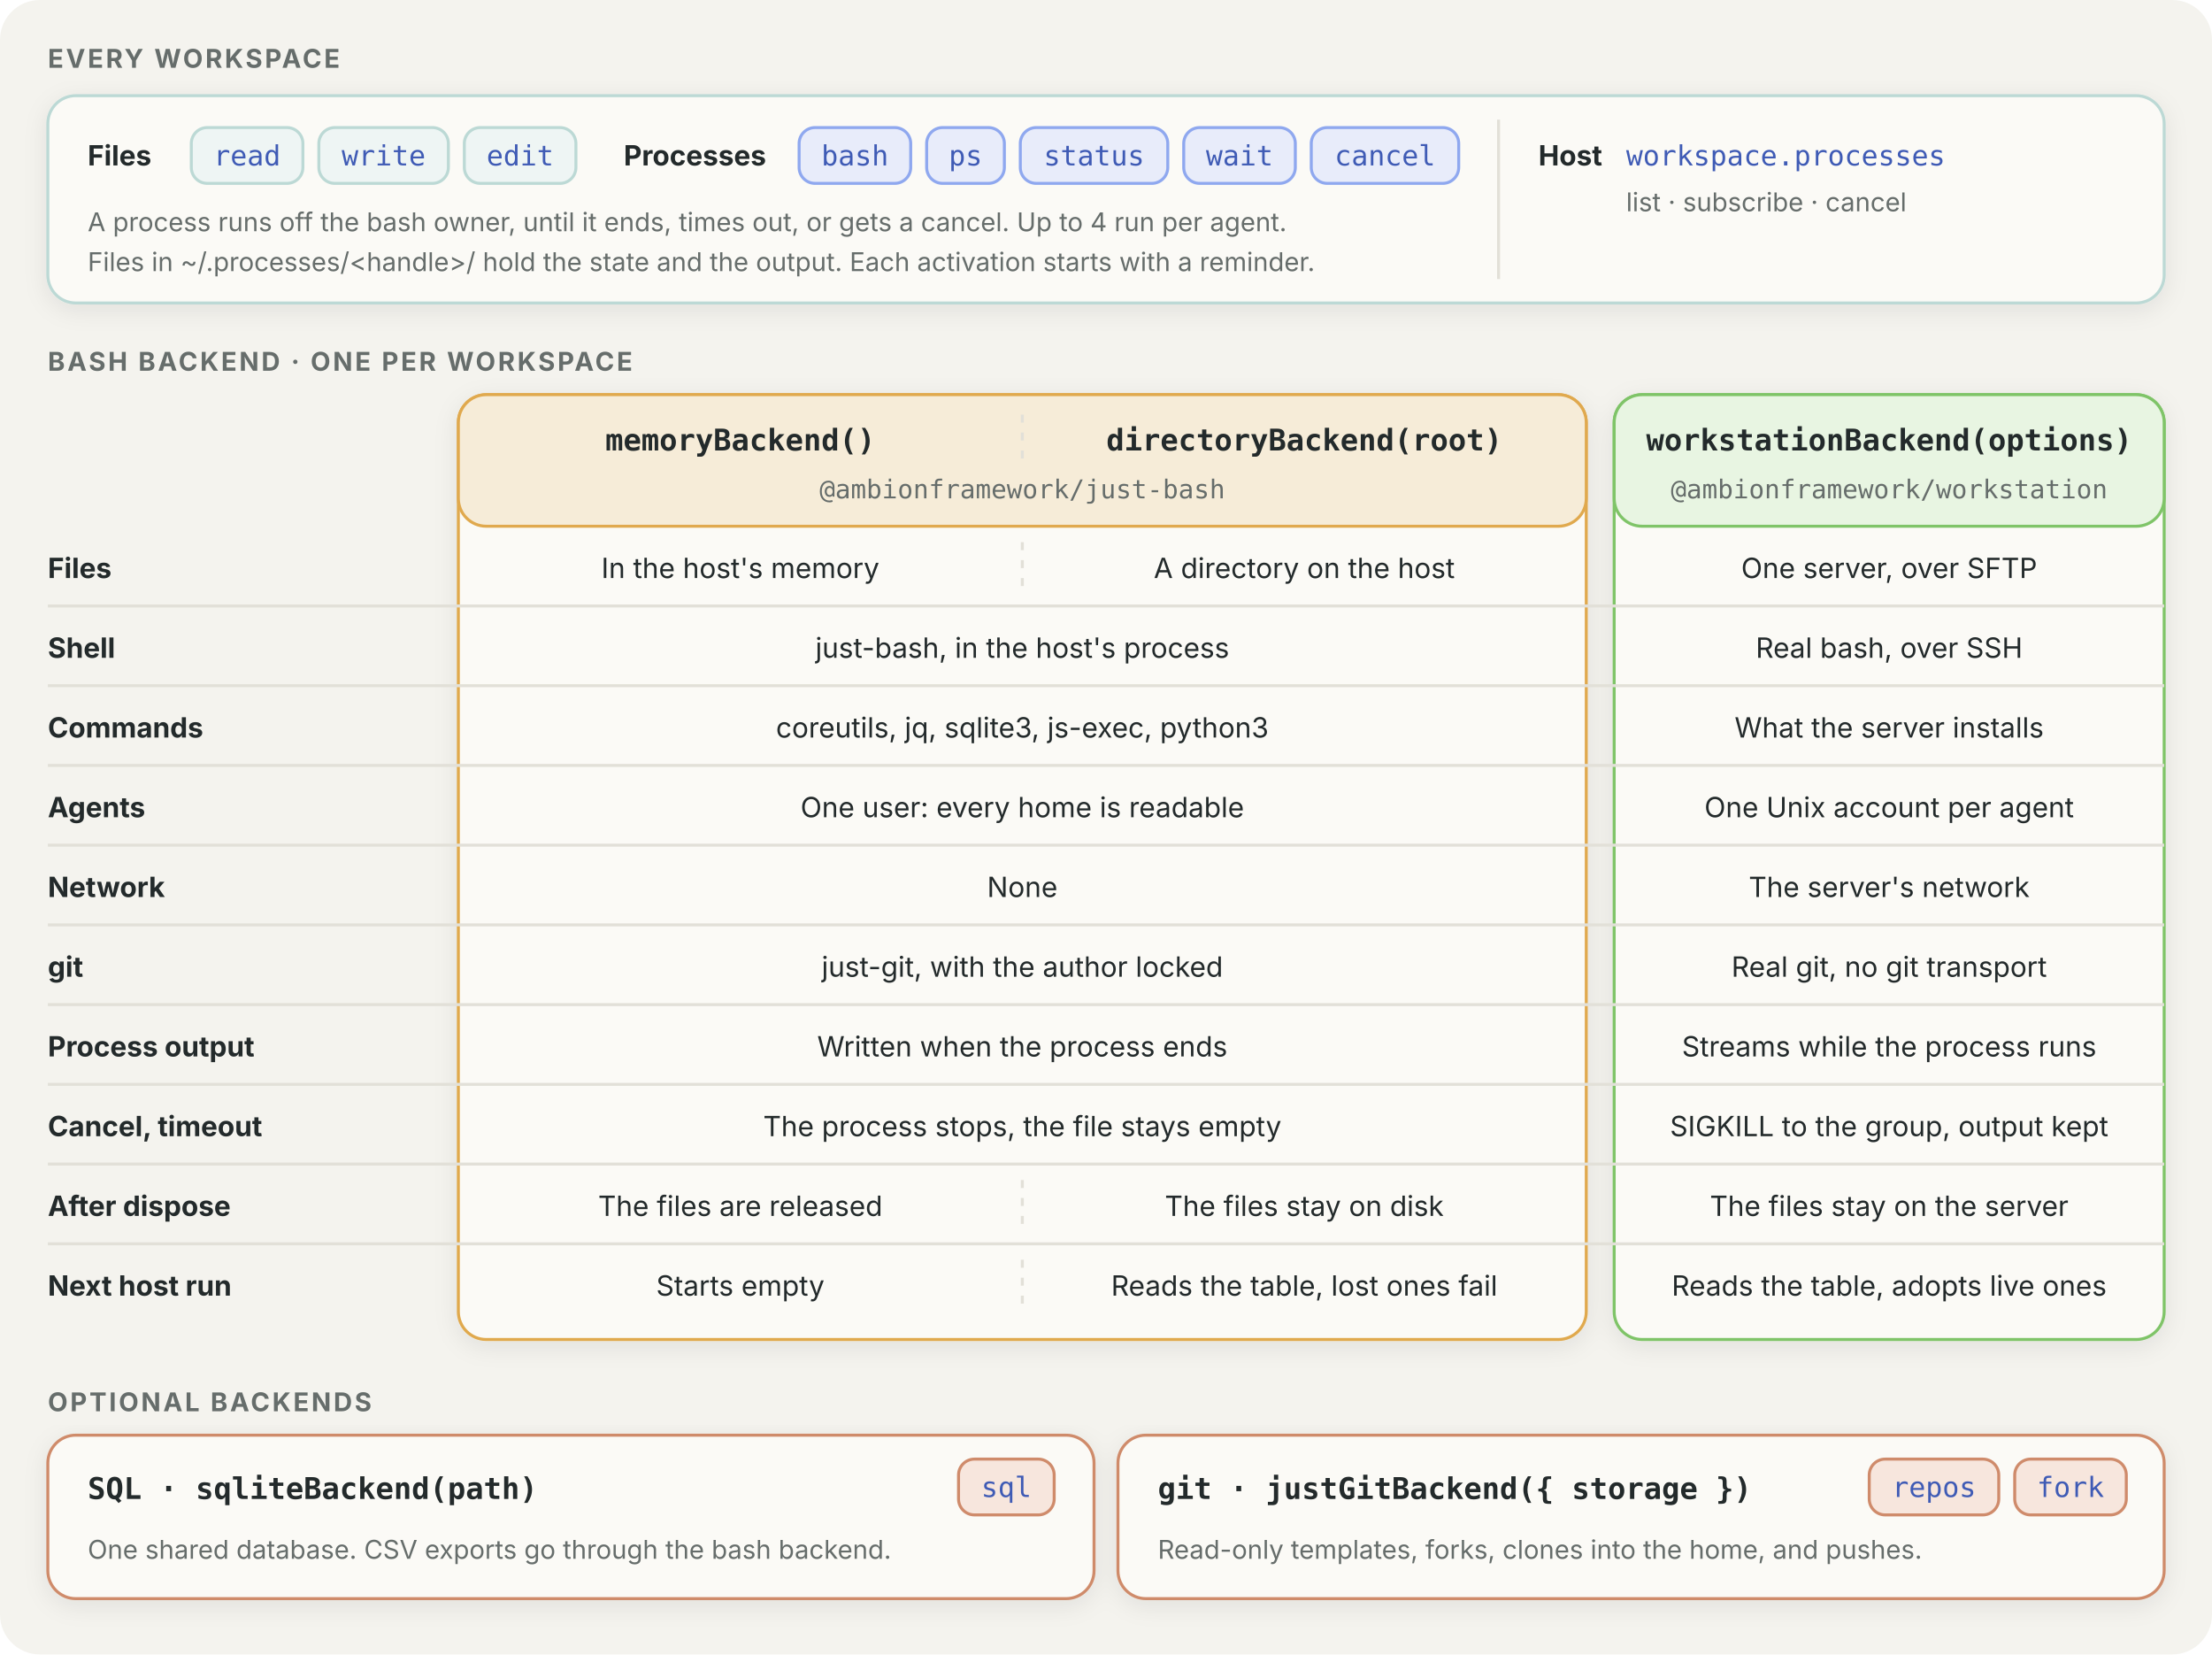
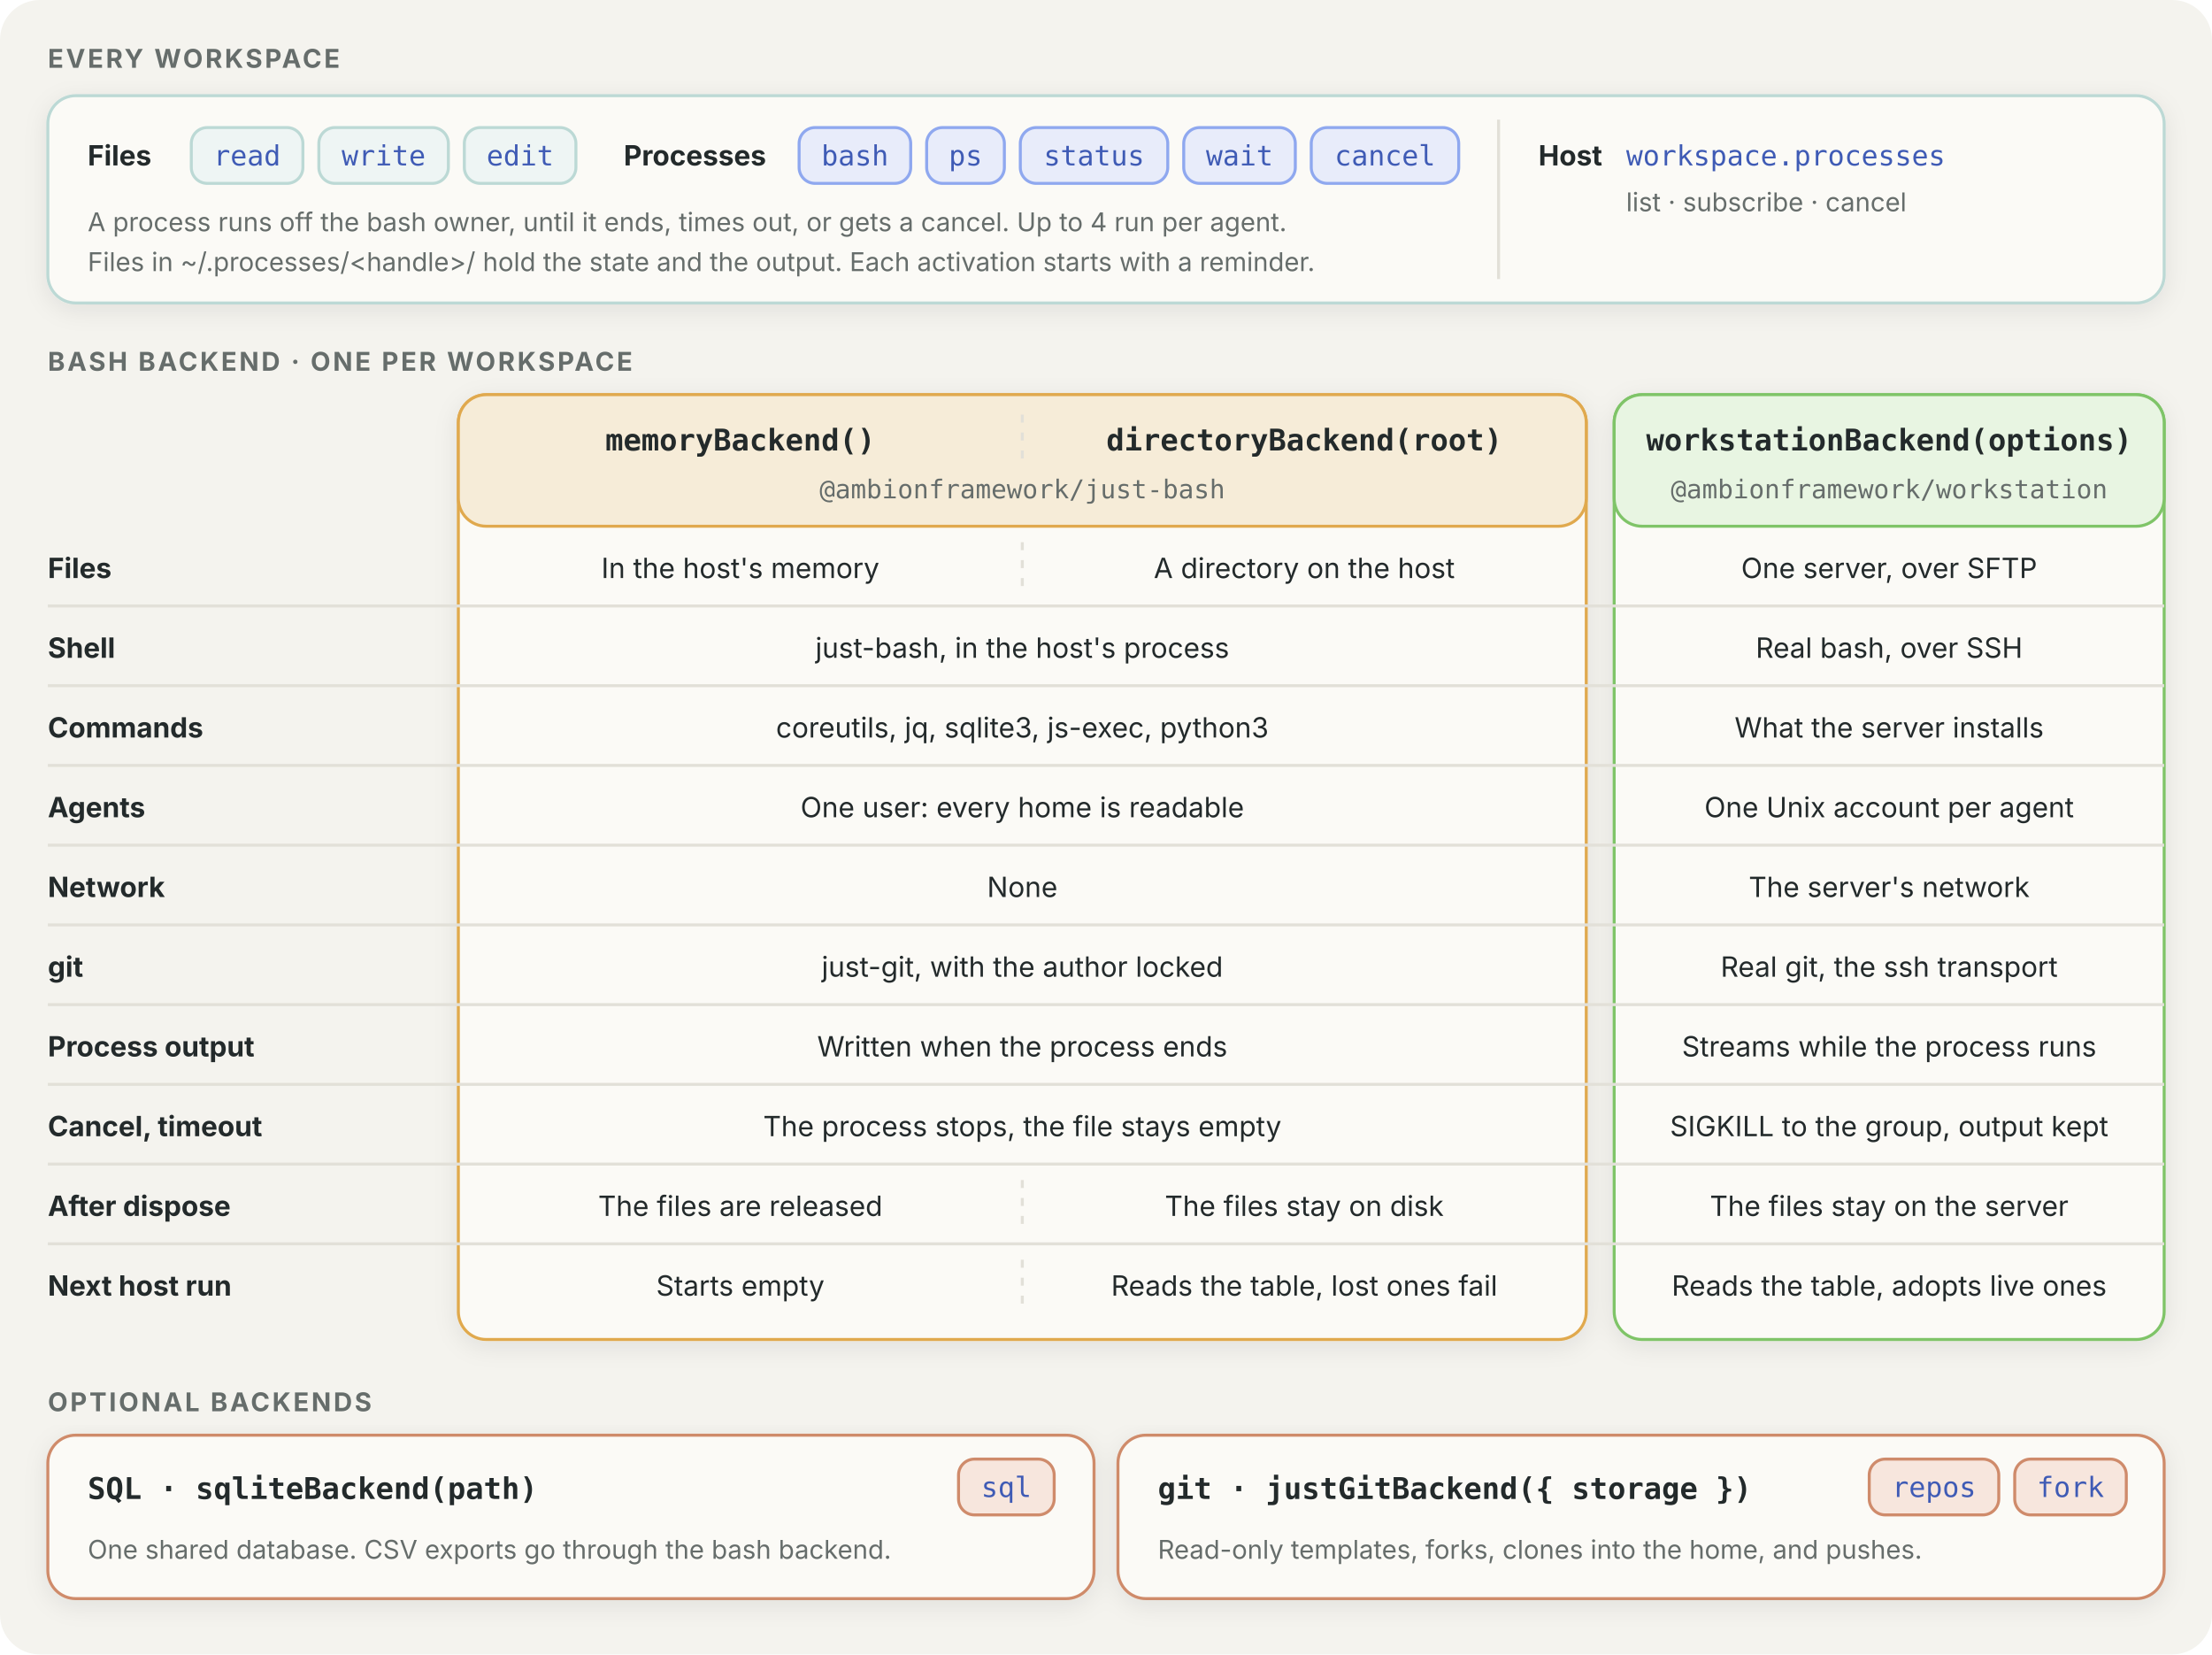
<svg xmlns="http://www.w3.org/2000/svg" width="1110" height="830" viewBox="0 0 1110 830" role="img" aria-labelledby="title desc">
  <defs>
    <filter id="shadow" x="-10%" y="-10%" width="120%" height="130%">
      <feDropShadow dx="0" dy="3" stdDeviation="6" flood-color="#232a2b" flood-opacity="0.08" />
    </filter>
    <style>
      .sans { font-family: Inter, "IBM Plex Sans", system-ui, sans-serif; }
      .mono { font-family: "IBM Plex Mono", ui-monospace, monospace; }
      .ink { fill: #232a2b; }
      .dim { fill: #666d6b; }
      .teal { fill: #2f817a; }
      .code { fill: #3f5bb5; }
      .lab { font-size: 13px; font-weight: 700; letter-spacing: 1.2px; }
      .n { font-size: 16px; font-weight: 700; }
      .h { font-size: 15px; font-weight: 700; }
      .rl { font-size: 14px; font-weight: 700; }
      .s { font-size: 14px; }
      .x { font-size: 13px; }
      .rule { stroke: #e2e0d8; stroke-width: 1.5; }
      .split { stroke: #e2e0d8; stroke-width: 1.5; stroke-dasharray: 4 5; }
    </style>
  </defs>
  <rect x="0" y="0" width="1110" height="830" rx="20" fill="#f4f3ee" />
  <text x="24" y="34" text-anchor="start" class="sans dim lab">EVERY WORKSPACE</text>
  <g filter="url(#shadow)">
    <rect x="24" y="48" width="1062" height="104" rx="14" fill="#fbfaf6" stroke="#bcd9d5" stroke-width="1.5" />
  </g>
  <text x="44" y="83" text-anchor="start" class="sans ink rl">Files</text>
  <rect x="96" y="64" width="56" height="28" rx="8" fill="#eef5f4" stroke="#bcd9d5" stroke-width="1.5" />
  <text x="124.0" y="83" text-anchor="middle" class="mono code s">read</text>
  <rect x="160" y="64" width="65" height="28" rx="8" fill="#eef5f4" stroke="#bcd9d5" stroke-width="1.5" />
  <text x="192.5" y="83" text-anchor="middle" class="mono code s">write</text>
  <rect x="233" y="64" width="56" height="28" rx="8" fill="#eef5f4" stroke="#bcd9d5" stroke-width="1.5" />
  <text x="261.0" y="83" text-anchor="middle" class="mono code s">edit</text>
  <text x="313" y="83" text-anchor="start" class="sans ink rl">Processes</text>
  <rect x="401" y="64" width="56" height="28" rx="8" fill="#e8ecfa" stroke="#8fa8ef" stroke-width="1.5" />
  <text x="429.0" y="83" text-anchor="middle" class="mono code s">bash</text>
  <rect x="465" y="64" width="39" height="28" rx="8" fill="#e8ecfa" stroke="#8fa8ef" stroke-width="1.5" />
  <text x="484.5" y="83" text-anchor="middle" class="mono code s">ps</text>
  <rect x="512" y="64" width="74" height="28" rx="8" fill="#e8ecfa" stroke="#8fa8ef" stroke-width="1.5" />
  <text x="549.0" y="83" text-anchor="middle" class="mono code s">status</text>
  <rect x="594" y="64" width="56" height="28" rx="8" fill="#e8ecfa" stroke="#8fa8ef" stroke-width="1.5" />
  <text x="622.0" y="83" text-anchor="middle" class="mono code s">wait</text>
  <rect x="658" y="64" width="74" height="28" rx="8" fill="#e8ecfa" stroke="#8fa8ef" stroke-width="1.5" />
  <text x="695.0" y="83" text-anchor="middle" class="mono code s">cancel</text>
  <line x1="752" y1="60" x2="752" y2="140" class="rule" />
  <text x="772" y="83" text-anchor="start" class="sans ink rl">Host</text>
  <text x="816" y="83" text-anchor="start" class="mono code s">workspace.processes</text>
  <text x="816" y="106" text-anchor="start" class="sans dim x">list · subscribe · cancel</text>
  <text x="44" y="116" text-anchor="start" class="sans dim x">A process runs off the bash owner, until it ends, times out, or gets a cancel. Up to 4 run per agent.</text>
  <text x="44" y="136" text-anchor="start" class="sans dim x">Files in ~/.processes/&lt;handle&gt;/ hold the state and the output. Each activation starts with a reminder.</text>
  <text x="24" y="186" text-anchor="start" class="sans dim lab">BASH BACKEND · ONE PER WORKSPACE</text>
  <g filter="url(#shadow)">
    <rect x="230" y="198" width="566" height="474" rx="14" fill="#fbfaf6" stroke="#e0a94e" stroke-width="1.5" />
    <rect x="810" y="198" width="276" height="474" rx="14" fill="#fbfaf6" stroke="#7fc468" stroke-width="1.5" />
  </g>
  <rect x="230" y="198" width="566" height="66" rx="14" fill="#f6ecd8" stroke="#e0a94e" stroke-width="1.5" />
  <rect x="810" y="198" width="276" height="66" rx="14" fill="#e8f5e2" stroke="#7fc468" stroke-width="1.5" />
  <text x="371.5" y="226" text-anchor="middle" class="mono ink h">memoryBackend()</text>
  <text x="654.5" y="226" text-anchor="middle" class="mono ink h">directoryBackend(root)</text>
  <text x="513.0" y="250" text-anchor="middle" class="mono dim x">@ambionframework/just-bash</text>
  <text x="948.0" y="226" text-anchor="middle" class="mono ink h">workstationBackend(options)</text>
  <text x="948.0" y="250" text-anchor="middle" class="mono dim x">@ambionframework/workstation</text>
  <line x1="513.0" y1="208" x2="513.0" y2="234" class="split" />
  <text x="24" y="290" text-anchor="start" class="sans ink rl">Files</text>
  <text x="371.5" y="290" text-anchor="middle" class="sans ink s">In the host's memory</text>
  <text x="654.5" y="290" text-anchor="middle" class="sans ink s">A directory on the host</text>
  <line x1="513.0" y1="272" x2="513.0" y2="296" class="split" />
  <text x="948.0" y="290" text-anchor="middle" class="sans ink s">One server, over SFTP</text>
  <line x1="24" y1="304" x2="1086" y2="304" class="rule" />
  <text x="24" y="330" text-anchor="start" class="sans ink rl">Shell</text>
  <text x="513.0" y="330" text-anchor="middle" class="sans ink s">just-bash, in the host's process</text>
  <text x="948.0" y="330" text-anchor="middle" class="sans ink s">Real bash, over SSH</text>
  <line x1="24" y1="344" x2="1086" y2="344" class="rule" />
  <text x="24" y="370" text-anchor="start" class="sans ink rl">Commands</text>
  <text x="513.0" y="370" text-anchor="middle" class="sans ink s">coreutils, jq, sqlite3, js-exec, python3</text>
  <text x="948.0" y="370" text-anchor="middle" class="sans ink s">What the server installs</text>
  <line x1="24" y1="384" x2="1086" y2="384" class="rule" />
  <text x="24" y="410" text-anchor="start" class="sans ink rl">Agents</text>
  <text x="513.0" y="410" text-anchor="middle" class="sans ink s">One user: every home is readable</text>
  <text x="948.0" y="410" text-anchor="middle" class="sans ink s">One Unix account per agent</text>
  <line x1="24" y1="424" x2="1086" y2="424" class="rule" />
  <text x="24" y="450" text-anchor="start" class="sans ink rl">Network</text>
  <text x="513.0" y="450" text-anchor="middle" class="sans ink s">None</text>
  <text x="948.0" y="450" text-anchor="middle" class="sans ink s">The server's network</text>
  <line x1="24" y1="464" x2="1086" y2="464" class="rule" />
  <text x="24" y="490" text-anchor="start" class="sans ink rl">git</text>
  <text x="513.0" y="490" text-anchor="middle" class="sans ink s">just-git, with the author locked</text>
-   <text x="948.0" y="490" text-anchor="middle" class="sans ink s">Real git, no git transport</text>
+   <text x="948.0" y="490" text-anchor="middle" class="sans ink s">Real git, the ssh transport</text>
  <line x1="24" y1="504" x2="1086" y2="504" class="rule" />
  <text x="24" y="530" text-anchor="start" class="sans ink rl">Process output</text>
  <text x="513.0" y="530" text-anchor="middle" class="sans ink s">Written when the process ends</text>
  <text x="948.0" y="530" text-anchor="middle" class="sans ink s">Streams while the process runs</text>
  <line x1="24" y1="544" x2="1086" y2="544" class="rule" />
  <text x="24" y="570" text-anchor="start" class="sans ink rl">Cancel, timeout</text>
  <text x="513.0" y="570" text-anchor="middle" class="sans ink s">The process stops, the file stays empty</text>
  <text x="948.0" y="570" text-anchor="middle" class="sans ink s">SIGKILL to the group, output kept</text>
  <line x1="24" y1="584" x2="1086" y2="584" class="rule" />
  <text x="24" y="610" text-anchor="start" class="sans ink rl">After dispose</text>
  <text x="371.5" y="610" text-anchor="middle" class="sans ink s">The files are released</text>
  <text x="654.5" y="610" text-anchor="middle" class="sans ink s">The files stay on disk</text>
  <line x1="513.0" y1="592" x2="513.0" y2="616" class="split" />
  <text x="948.0" y="610" text-anchor="middle" class="sans ink s">The files stay on the server</text>
  <line x1="24" y1="624" x2="1086" y2="624" class="rule" />
  <text x="24" y="650" text-anchor="start" class="sans ink rl">Next host run</text>
  <text x="371.5" y="650" text-anchor="middle" class="sans ink s">Starts empty</text>
  <text x="654.5" y="650" text-anchor="middle" class="sans ink s">Reads the table, lost ones fail</text>
  <line x1="513.0" y1="632" x2="513.0" y2="656" class="split" />
  <text x="948.0" y="650" text-anchor="middle" class="sans ink s">Reads the table, adopts live ones</text>
  <text x="24" y="708" text-anchor="start" class="sans dim lab">OPTIONAL BACKENDS</text>
  <g filter="url(#shadow)">
    <rect x="24" y="720" width="525" height="82" rx="14" fill="#fbfaf6" stroke="#cf8b6b" stroke-width="1.5" />
    <rect x="561" y="720" width="525" height="82" rx="14" fill="#fbfaf6" stroke="#cf8b6b" stroke-width="1.5" />
  </g>
  <text x="44" y="752" text-anchor="start" class="mono ink h">SQL · sqliteBackend(path)</text>
  <rect x="481" y="732" width="48" height="28" rx="8" fill="#f7e6dd" stroke="#cf8b6b" stroke-width="1.5" />
  <text x="505.0" y="751" text-anchor="middle" class="mono code s">sql</text>
  <text x="44" y="782" text-anchor="start" class="sans dim x">One shared database. CSV exports go through the bash backend.</text>
  <text x="581" y="752" text-anchor="start" class="mono ink h">git · justGitBackend({ storage })</text>
  <rect x="938" y="732" width="65" height="28" rx="8" fill="#f7e6dd" stroke="#cf8b6b" stroke-width="1.5" />
  <text x="970.5" y="751" text-anchor="middle" class="mono code s">repos</text>
  <rect x="1011" y="732" width="56" height="28" rx="8" fill="#f7e6dd" stroke="#cf8b6b" stroke-width="1.5" />
  <text x="1039.0" y="751" text-anchor="middle" class="mono code s">fork</text>
  <text x="581" y="782" text-anchor="start" class="sans dim x">Read-only templates, forks, clones into the home, and pushes.</text>
</svg>
